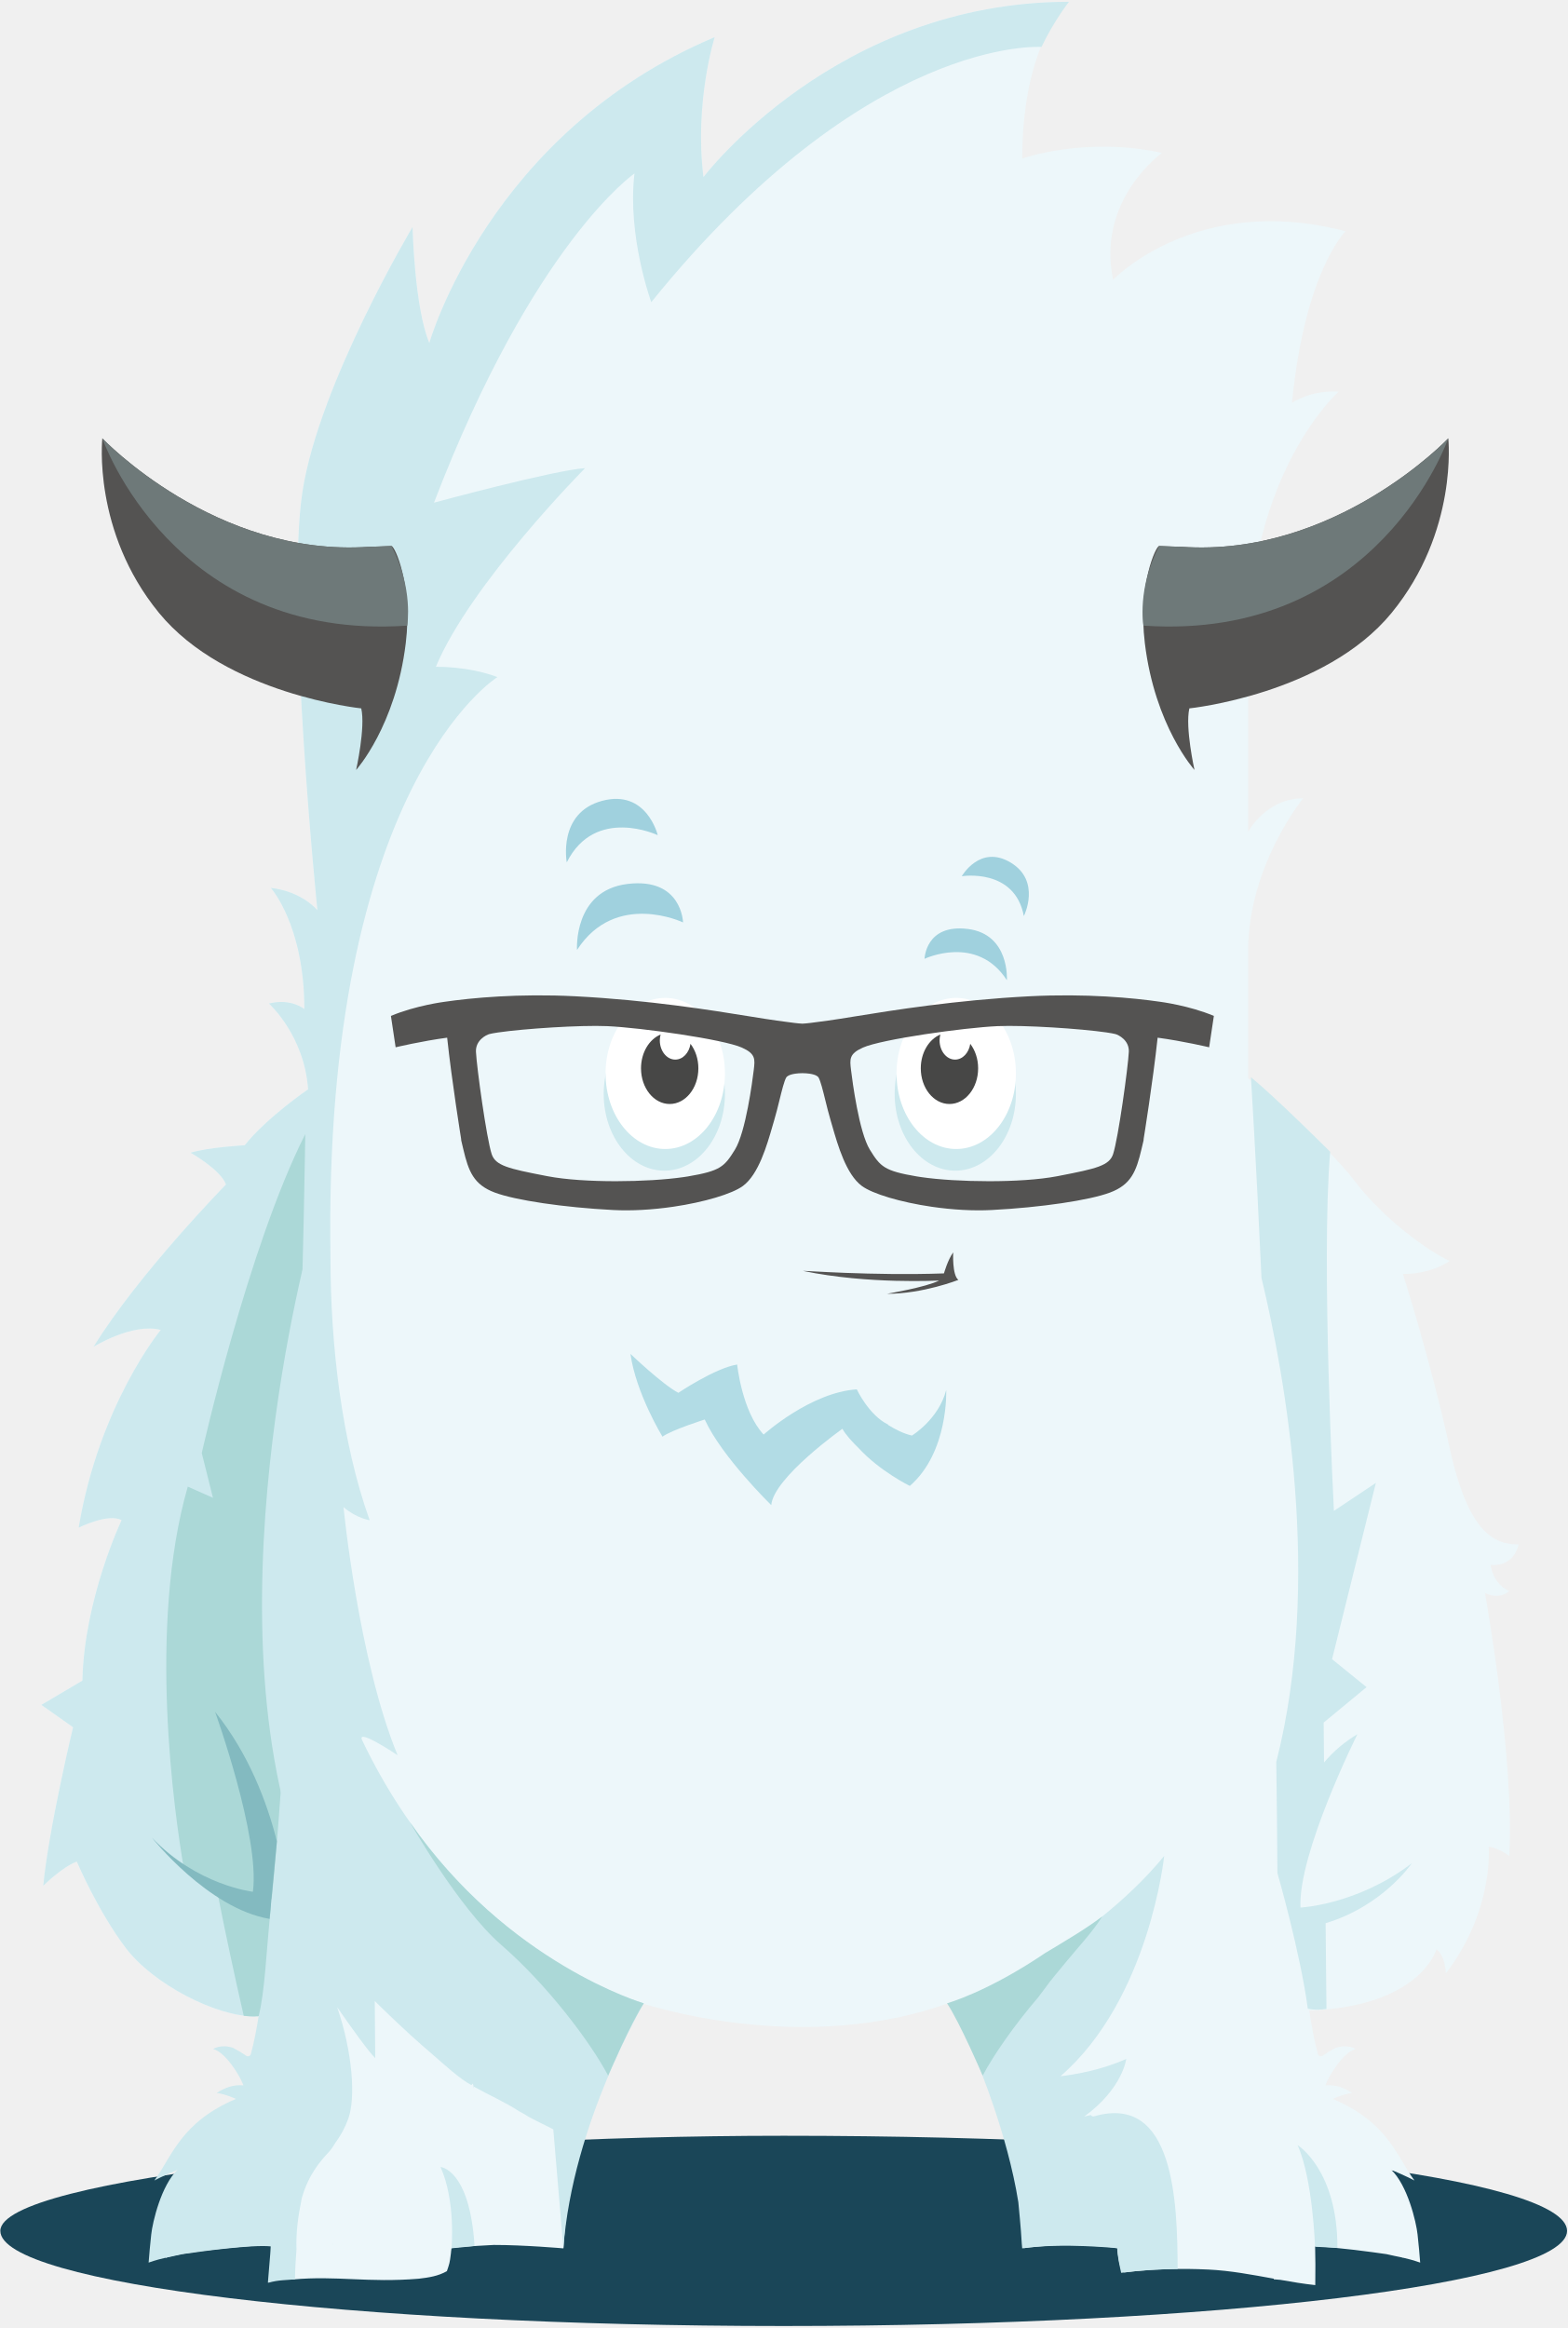
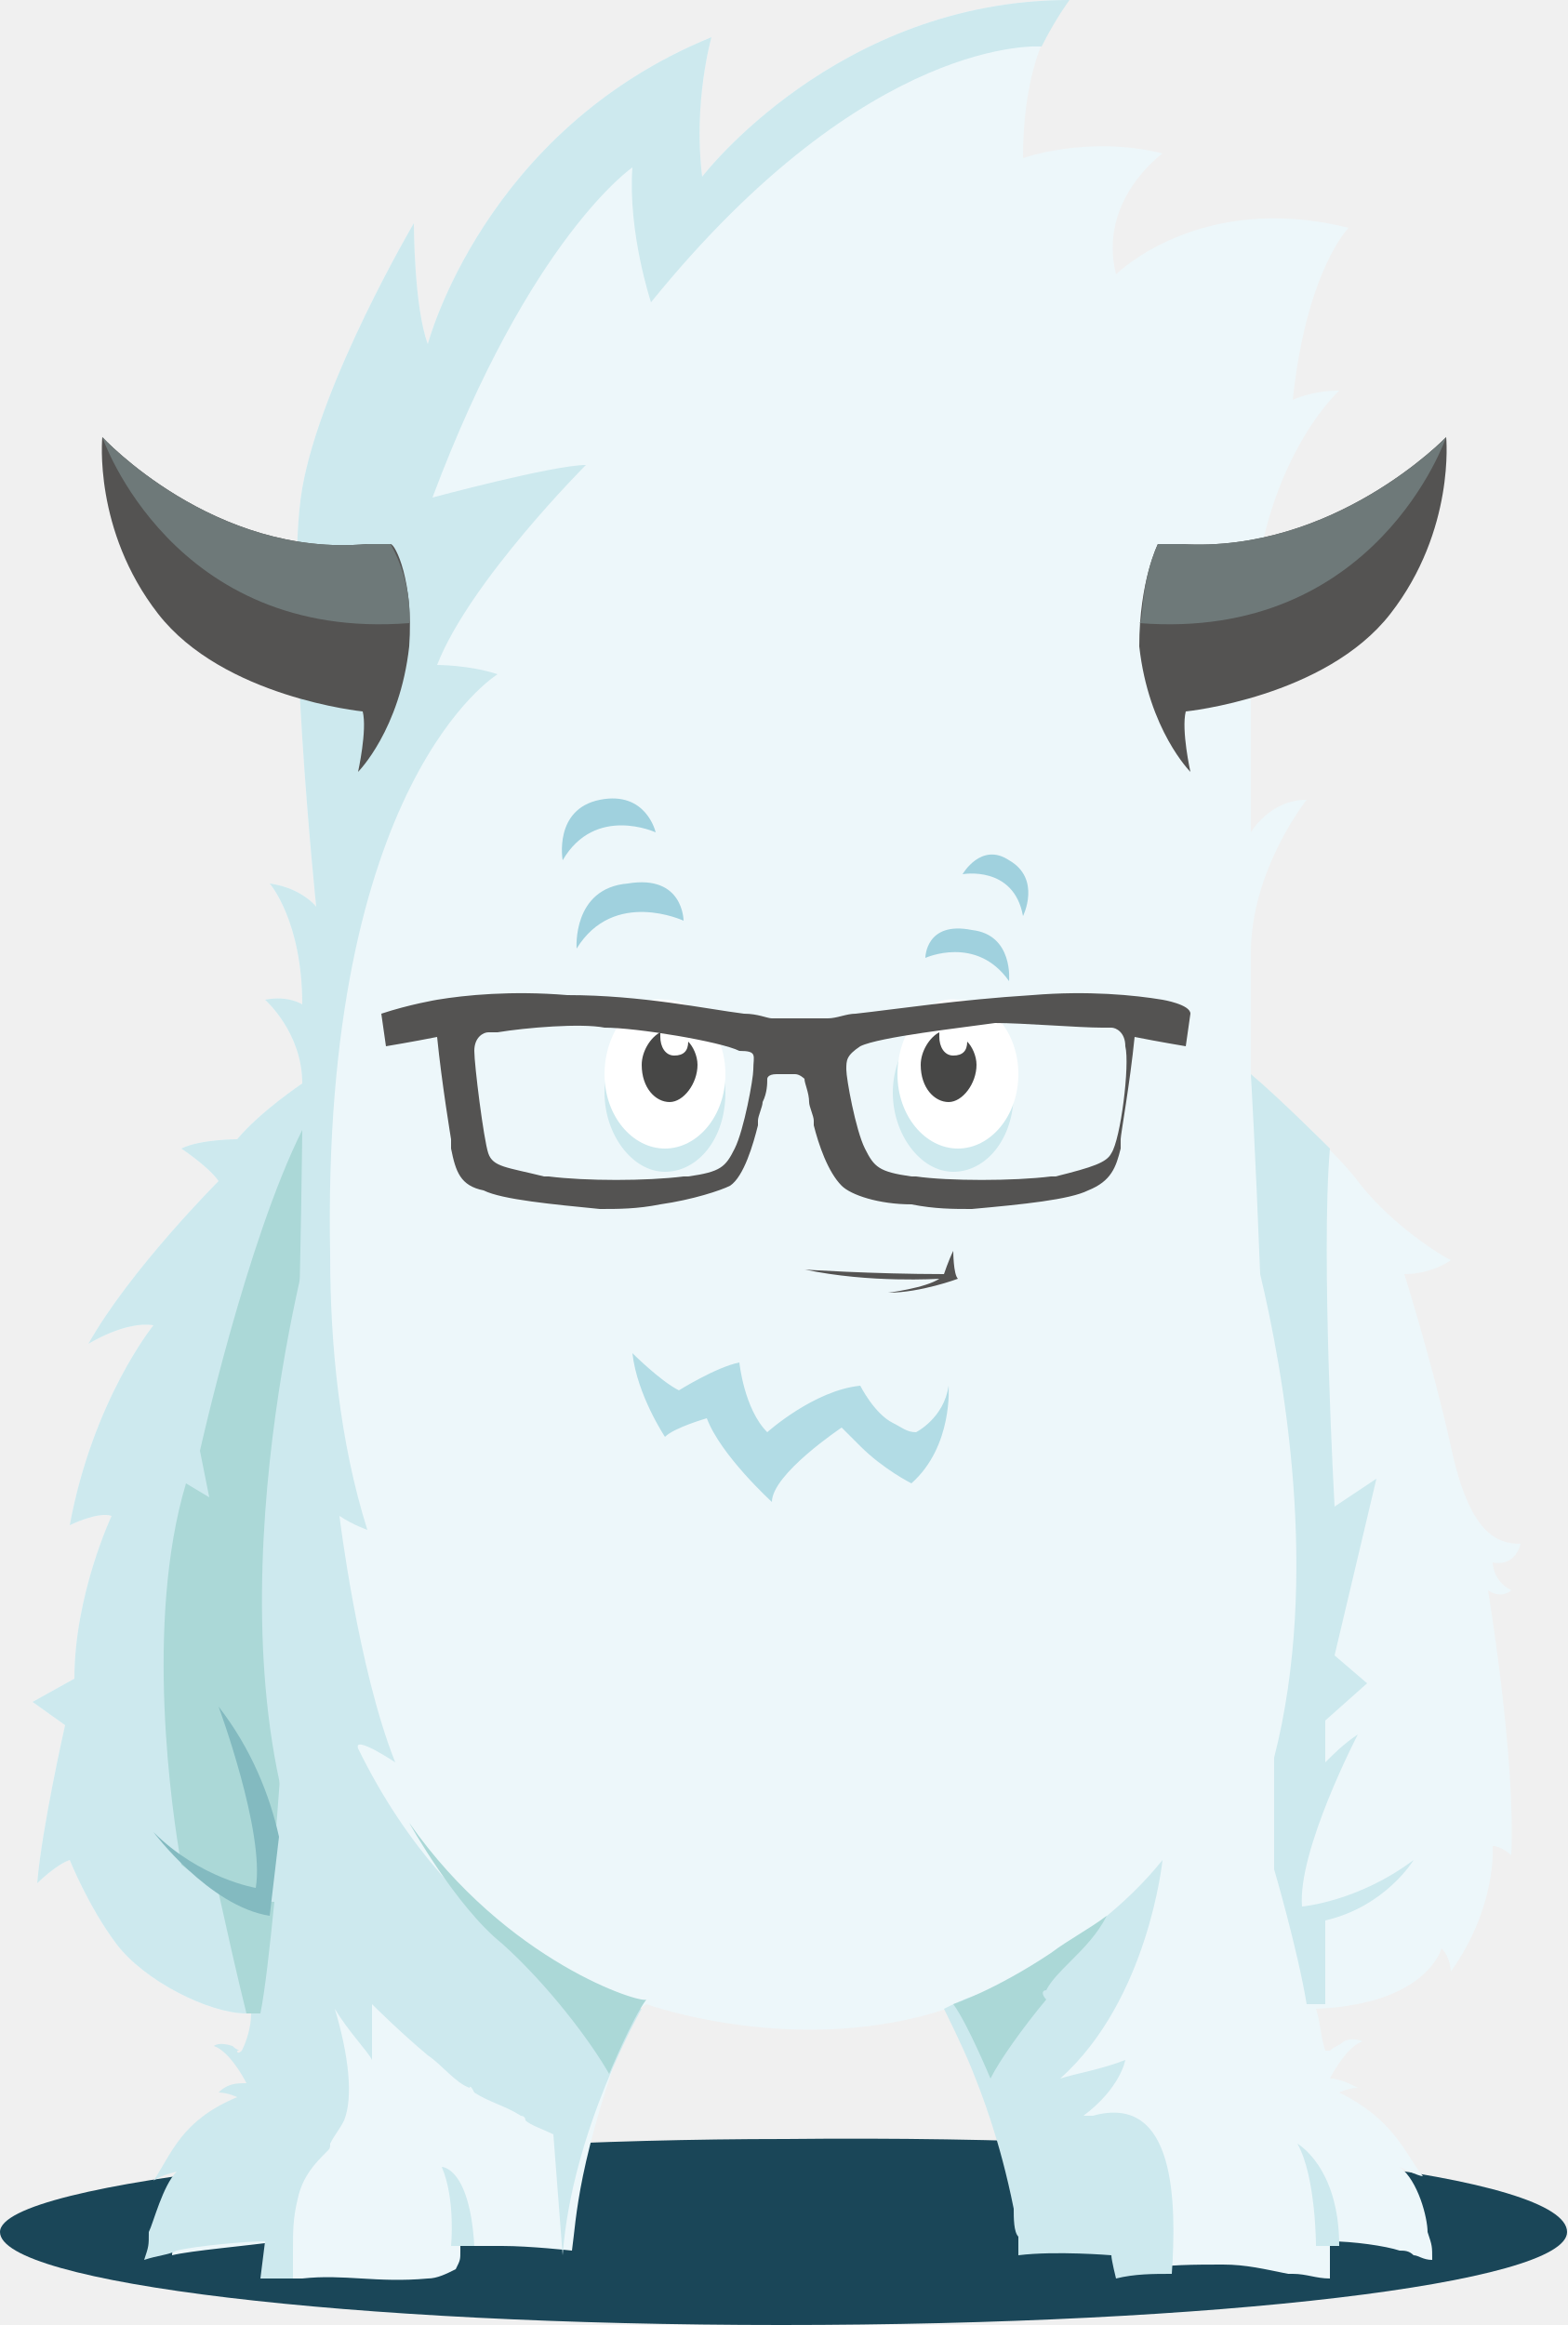
- <svg xmlns="http://www.w3.org/2000/svg" height="2500" preserveAspectRatio="xMidYMid" viewBox="0 0 256 380" width="1684">
-   <path d="m255.846 364.169c0 8.577-57.26 15.53-127.895 15.53-70.636.001-127.896-6.953-127.896-15.529 0-8.578 67.17-15.53 127.896-15.53 72.286 0 127.895 6.952 127.895 15.53" fill="#1a4658" />
-   <path d="m247.93 252.11c-3.959 0-8.222-1.828-11.268-15.835-3.046-14.008-7.613-28.32-7.613-28.32 4.873 0 7.613-2.132 7.613-2.132-3.35-1.524-10.659-6.7-15.53-13.094-4.872-6.395-17.358-16.75-17.358-16.75v-20.705c0-14.009 8.984-24.97 8.984-24.97-6.09 0-8.984 5.48-8.984 5.48v-29.537c0-29.234 14.768-42.327 14.768-42.327-4.567-.304-7.612 1.827-7.612 1.827 2.132-21.62 8.755-28.015 8.755-28.015-24.36-6.395-37.95 7.918-37.95 7.918-2.74-13.094 7.975-20.71 7.975-20.71-12.484-2.74-22.81.914-22.81.914 0-19.184 7.626-25.583 7.626-25.583-38.064 0-59.676 28.62-59.676 28.62-1.522-12.18 1.83-22.849 1.83-22.849-36.845 15.53-46.587 49.923-46.587 49.923-2.436-5.785-2.74-18.92-2.74-18.92s-15.227 25.505-17.967 43.165c-2.74 17.662 2.436 68.364 2.436 68.364s-2.435-3.044-7.612-3.653c0 0 5.48 6.09 5.48 19.793 0 0-2.131-1.827-5.785-.913 0 0 5.785 5.176 6.395 14.007 0 0-6.7 4.568-10.354 9.135 0 0-5.786.305-8.831 1.218 0 0 4.873 2.74 5.786 5.177 0 0-14.312 14.617-21.62 26.492 0 0 6.395-3.958 10.962-2.74 0 0-10.05 12.18-13.399 32.278 0 0 4.872-2.435 7.004-1.217 0 0-6.09 12.789-6.395 26.187l-6.699 3.96 5.177 3.654s-3.959 16.443-4.873 25.883c0 0 3.045-3.045 5.481-3.958 0 0 3.35 7.916 7.918 14.007 4.568 6.09 14.922 11.267 21.012 11.267l11.447-.446c-1.42 6.126-4.22 11.32-10.124 11.593l-.655 1.05a6.87 6.87 0 0 0 -.364-.016c-.117 1.788-3.727 2.11-4.72 3.35-3.018 3.765-5.319 8.938-6.852 13.55-1.123 3.38-.592 3.38-1.37 6.852-.255 1.136-1.434 2.35-1.827 3.501 3.288-1.104 12.4-1.842 17.2-2.194l.081 4.248s.792.736 2.102 1.27c.046-.01.09-.022.144-.017.445.036.875.101 1.296.206 7.202-.645 12.217.57 20.566-.123 1.624-.193 3.147-.421 4.569-1.23.404-1.209.459-1.283.649-2.843.04-.278.04-.564.108-.903.13-.022.258-.04.385-.06a.96.96 0 0 1 .298-.04c.036-.012.066-.028.106-.032l.396-.034a.415.415 0 0 1 .256-.022c1.512-.135 3.937-.262 5.448-.345 4.91-.008 11.372.558 11.372.558.4-5.505.799-14.045 9.706-38.94l2.208-1.37s27.357 9.64 52.741-.389c2.009 4.944 8.508 21.562 9.53 32.038.874 1.228.777 2.786.806 4.437.025 1.397.143 2.795.18 4.188.913-.125 4.21-.528 8.37-.522 1.51.083 3.936.21 5.448.345a.415.415 0 0 1 .256.022l.396.034c.04.004.07.02.106.031a.967.967 0 0 1 .298.042c.127.018.254.037.385.06.067.338.067.624.109.902.19 1.56.244 1.634.648 2.842.13.074.262.139.394.204 4.546-.577 9.152-.682 13.725-.466 3.598.17 7.134.846 10.674 1.49 0 .033.004.068.004.102.357.038.705.063 1.054.086 1.9.34 3.804.656 5.721.863.037-2.398.024-4.495-.027-6.337 3.814.183 9.335.942 11.65 1.28.92.22 1.665.355 2.448.524.106.031.218.063.315.095l-.012-.027c.786.176 1.634.4 2.753.789-.17-2.06-.155-2.018-.428-4.6-.21-1.998-1.642-8.066-4.322-10.57 0 0 2.92 1.263 3.811 1.765-2.878-3.9-4.277-9.474-13.32-13.318 0 0 1.651-.78 3.161-.976-1.578-.972-2.783-1.354-4.38-1.239.542-1.541 2.93-5.43 4.934-5.929 0 0-1.23-.855-3.24-.193a19.27 19.27 0 0 0 -2.18 1.309c-.266.188-.655-.007-.734-.299-.632-2.338-1.043-4.713-1.416-7.099 18.223-.66 20.779-10.009 20.779-10.009 1.522 1.219 1.522 3.959 1.522 3.959 7.916-10.354 7.003-20.708 7.003-20.708 1.828.304 3.35 1.523 3.35 1.523.914-15.835-3.958-42.937-3.958-42.937 2.436 1.218 3.958-.304 3.958-.304-2.74-1.217-3.044-4.263-3.044-4.263 3.959.304 4.568-3.35 4.568-3.35" fill="#edf7fa" />
-   <path d="m73.719 367s.714-7.702-1.798-13.26c0 0 4.757.323 5.556 12.885 0 0-3.331.387-3.758.374m-23.877-25.972.03-.236c.017.117.015.207-.03.236m4.454 25.375-.043-.011.056-.145z" fill="#cde9ee" />
-   <path d="m114.851 28.892c-1.522-12.181 1.83-22.85 1.83-22.85-36.846 15.53-46.588 49.923-46.588 49.923-2.436-5.785-2.74-18.92-2.74-18.92s-15.227 25.505-17.967 43.165c-2.74 17.662 2.436 68.364 2.436 68.364s-2.435-3.044-7.612-3.653c0 0 5.48 6.09 5.48 19.793 0 0-2.131-1.827-5.785-.913 0 0 5.785 5.176 6.395 14.007 0 0-6.7 4.568-10.354 9.135 0 0-5.786.305-8.831 1.218 0 0 4.873 2.74 5.786 5.177 0 0-14.312 14.617-21.62 26.492 0 0 6.395-3.958 10.962-2.74 0 0-10.05 12.18-13.399 32.278 0 0 4.872-2.435 7.004-1.217 0 0-6.09 12.789-6.395 26.187l-6.699 3.96 5.177 3.654s-3.959 16.443-4.873 25.883c0 0 3.045-3.045 5.481-3.958 0 0 3.35 7.916 7.918 14.007 4.568 6.09 14.922 11.267 21.012 11.267l.771-.105c-.34 2.099-.722 4.19-1.28 6.251-.078.292-.467.487-.734.299a19.151 19.151 0 0 0 -2.178-1.31c-2.01-.66-3.241.194-3.241.194 2.004.5 4.392 4.388 4.935 5.93-1.598-.116-2.803.266-4.381 1.238 1.51.197 3.161.976 3.161.976-9.042 3.844-10.442 9.419-13.32 13.318.891-.502 3.81-1.764 3.81-1.764-2.679 2.503-4.11 8.571-4.321 10.569-.272 2.582-.257 2.54-.427 4.6 2.397-.834 3.562-.916 5.502-1.381 2.999-.437 11.378-1.586 14.456-1.266l-.485 5.92.151-.002c1.58-.453 2.868-.393 4.277-.544.021-1.632.107-3.262.24-4.888-.094-2.778.251-5.308.819-8.128.018-.095.042-.193.061-.288 1.118-3.85 3.063-6.042 4.326-7.39.419-.448.783-.978 1.095-1.522a15.379 15.379 0 0 0 2.142-3.96c1.252-3.415.715-10.92-1.8-18.245 2.652 3.816 5.069 7.165 6.214 8.31l-.076-9.324s4.872 4.868 9.233 8.547c2.1 1.833 4.689 4.217 6.527 5.167.133.084.253-.802.4.535h-.002c.019 0 .037-.265.056-.254 2.47 1.385 5.01 2.486 7.388 4.025.255.164.515.244.765.416 1.1.758 3.038 1.6 4.78 2.518l1.647 19.449c1.484-20.44 13.132-40.014 13.132-40.014l-.427-.13c-3.604-1.115-29.974-10.238-45.554-42.814-1.026-2.145 5.785 2.435 5.785 2.435-6.395-15.53-8.831-40.5-8.831-40.5 2.131 1.827 4.263 2.131 4.263 2.131-4.567-12.79-6.394-28.624-6.394-42.937-1.218-77.041 27.254-94.703 27.254-94.703-4.872-1.827-10.049-1.675-10.049-1.675 5.634-13.55 24.36-32.43 24.36-32.43-5.024.305-24.665 5.633-24.665 5.633 16.292-42.48 32.736-53.746 32.736-53.746-1.218 10.2 2.74 21.011 2.74 21.011 35.324-43.698 63.705-41.66 63.705-41.66 2.105-4.383 4.495-7.372 4.495-7.372-38.065 0-59.68 28.62-59.68 28.62m99.848 337.867s-.343-11.039-2.854-16.596c0 0 6.547 4.035 6.51 16.786 0 0-3.228-.177-3.656-.19" fill="#cde9ee" />
-   <path d="m44.356 309.983c4.313-42.238 5.486-124.868 5.486-124.868-9.363 18.5-16.9 52.072-16.9 52.072l1.827 7.308-4.11-1.826c-6.608 22.93-2.137 53.625-.657 62.272 4.203 3.328 9.21 4.45 14.354 5.042m-8.833-.913a666.593 666.593 0 0 0 4.27 19.985c1.143.172 2.428.085 2.428.085 1.048-4.083 1.221-10.404 2.036-18.179-3.002-.351-5.948-.885-8.734-1.891" fill="#abd8d7" />
-   <path d="m178.633 345.467a.446.446 0 0 1 -.533-.207c-.473.093-.836.179-1.08.242l.001-.002c6.282-4.571 6.86-9.406 6.86-9.406-4.168 1.879-8.592 2.58-10.744 2.828 14.521-12.587 16.934-35.959 16.934-35.959-5.948 7.301-14.388 13.471-20.911 17.612l.014-.028s-4.37 2.444-8.41 4.347a.46.46 0 0 0 -.487.227c-2.075.962-4.01 1.746-5.149 1.936 0 0 3.363 6.21 4.768 9.559l-.276.223s4.866 11.5 6.637 22.64c.187 1.883.331 3.532.432 4.792.085 1.63.2 2.753.2 2.753 6.434-.952 15.521-.025 15.521-.025-.043 1.048.532 3.564.638 4.02 3.055-.412 6.137-.592 9.22-.618-.04-10.798-.515-28.739-13.635-24.934" fill="#cde9ee" />
-   <path d="m44.019 313.24c-10.089-1.706-19.244-13.3-19.244-13.3 7.356 7.821 16.513 8.869 16.513 8.869 1.209-8.933-6.175-29.378-6.175-29.378 5.469 6.81 8.46 14.686 10.095 21.133l-1.19 12.676" fill="#83bac0" />
-   <path d="m66.914 297.424s7.937 13.988 14.902 20.04c7.518 6.532 14.503 15.76 17.472 21.354 0 0 3.768-8.753 5.824-11.8 0 0-22.268-6.527-38.198-29.594m103.589 27.283c1.104-1.553 2.368-2.996 3.572-4.47 1.975-2.418 4.232-4.765 5.89-7.397-2.862 2.142-6.049 3.997-9.307 5.958-9.456 6.407-16.043 8.22-16.043 8.22 2.055 3.047 5.823 11.8 5.823 11.8 1.797-3.386 5.07-8.103 9.037-12.748.333-.462.704-.905 1.028-1.363" fill="#abd8d7" />
-   <path d="m63.904 89.11c-.866.062-3.637.132-3.637.132-25.107 1.753-43.561-17.702-43.561-17.702s-1.65 15.187 9.256 28.495c10.91 13.308 33.017 15.585 33.017 15.585.718 3.112-.838 10.052-.838 10.052s6.465-7.15 8.106-20.699c1.153-9.494-1.807-15.901-2.343-15.863" fill="#545352" />
-   <path d="m63.904 89.11c-.833.047-3.637.132-3.637.132-25.107 1.753-43.561-17.702-43.561-17.702s11.47 33.194 49.775 30.57c0 0 1.059-6.14-2.577-13" fill="#6e7979" />
-   <path d="m189.257 89.11c.865.062 3.636.132 3.636.132 25.107 1.753 43.561-17.702 43.561-17.702s1.65 15.187-9.256 28.495c-10.91 13.308-33.017 15.585-33.017 15.585-.718 3.112.838 10.052.838 10.052s-6.465-7.15-8.106-20.699c-1.153-9.494 1.808-15.901 2.344-15.863" fill="#545352" />
-   <path d="m189.257 89.11c.832.047 3.636.132 3.636.132 25.107 1.753 43.561-17.702 43.561-17.702s-11.47 33.194-49.775 30.57c0 0-1.059-6.14 2.578-13" fill="#6e7979" />
-   <path d="m50.799 201.559s-18.047 64.861 0 106.428zm179.697 102.6c-8.908 6.797-18.175 7.227-18.175 7.227-.413-8.88 9.294-28.293 9.294-28.293a21.104 21.104 0 0 0 -5.445 4.612l-.063-6.515 7.003-5.785-5.632-4.568 7.155-28.777-6.851 4.568s-2.131-40.956-.61-58.618c0 0-8.678-8.68-12.94-12.181 0 0 .805 12.61 1.724 32.758 3.89 16.163 9.93 49.611 2.415 79.029.087 5.963.151 12.018.186 18.132 0 0 3.745 13.01 4.962 22.145 0 0 1.218.343 3.045.039l-.138-13.99c9.409-2.842 14.07-9.783 14.07-9.783m-84.428-125.594c0 6.918 4.43 12.526 9.897 12.526 5.466 0 9.898-5.608 9.898-12.526 0-6.92-4.432-12.527-9.898-12.527-5.467 0-9.897 5.608-9.897 12.527" fill="#cde9ee" />
-   <path d="m146.373 175.219c0 6.811 4.362 12.333 9.745 12.333 5.382 0 9.745-5.522 9.745-12.333 0-6.812-4.363-12.333-9.745-12.333-5.383 0-9.745 5.521-9.745 12.333" fill="#fff" />
-   <path d="m153.53 168.86a3.815 3.815 0 0 0 -.13.954c0 1.737 1.132 3.143 2.527 3.143 1.241 0 2.268-1.112 2.482-2.578.796 1.044 1.287 2.45 1.287 4.002 0 3.217-2.096 5.824-4.682 5.824-2.585 0-4.682-2.607-4.682-5.824 0-2.57 1.34-4.748 3.198-5.52" fill="#474746" />
-   <path d="m98.563 178.565c0 6.918 4.431 12.526 9.898 12.526 5.466 0 9.897-5.608 9.897-12.526 0-6.92-4.431-12.527-9.897-12.527-5.467 0-9.898 5.608-9.898 12.527" fill="#cde9ee" />
-   <path d="m98.869 175.219c0 6.811 4.362 12.333 9.745 12.333 5.382 0 9.744-5.522 9.744-12.333 0-6.812-4.362-12.333-9.744-12.333-5.383 0-9.745 5.521-9.745 12.333" fill="#fff" />
-   <path d="m107.854 168.86a3.815 3.815 0 0 0 -.131.954c0 1.737 1.131 3.143 2.527 3.143 1.24 0 2.268-1.112 2.482-2.578.796 1.044 1.287 2.45 1.287 4.002 0 3.217-2.097 5.824-4.682 5.824-2.586 0-4.682-2.607-4.682-5.824 0-2.57 1.34-4.748 3.199-5.52" fill="#474746" />
-   <path d="m181.728 188.393c-.621 1.87-2.73 2.366-8.738 3.527l-.41.08c-5.886 1.13-16.41.982-22.175.14a30.831 30.831 0 0 1 -.717-.11c-5.343-.904-5.951-1.596-7.67-4.365-1.774-2.866-2.865-11.282-3.066-12.941l-.01-.084c-.213-1.754-.319-2.632 1.934-3.64 3.03-1.36 16.482-3.258 21.993-3.506 4.352-.192 13.576.414 17.793 1.03.662.098 1.151.187 1.454.267.486.129 2.272.998 2.181 2.897-.118 2.504-1.73 14.179-2.57 16.705zm-58.665-13.753-.01.084c-.201 1.66-1.292 10.075-3.067 12.94-1.718 2.77-2.326 3.462-7.67 4.365-.227.039-.467.075-.717.11-5.763.843-16.288.99-22.175-.14l-.409-.079c-6.008-1.161-8.117-1.658-8.738-3.527-.84-2.526-2.451-14.2-2.57-16.705-.09-1.9 1.696-2.768 2.182-2.897.302-.08.792-.17 1.453-.267 4.218-.616 13.441-1.222 17.793-1.03 5.512.248 18.963 2.146 21.993 3.505 2.254 1.009 2.148 1.887 1.935 3.641zm66.38-11.116c-4.413-.645-12.116-1.376-21.362-.905-12.032.62-22.341 2.29-28.5 3.287-1.838.298-3.283.533-4.385.68l-1.202.162c-1.351.186-2.237.304-2.992.341-.754-.037-1.64-.155-2.99-.34l-1.204-.164c-1.101-.146-2.546-.38-4.385-.679-6.158-.997-16.467-2.668-28.5-3.287-9.245-.471-16.948.26-21.361.905 0 0-4.71.6-8.738 2.303l.768 5.12s4.256-1.014 8.413-1.569c.772 7.22 2.276 16.495 2.276 16.495l.024.288c.114.468.22.922.335 1.417.857 3.647 1.707 5.792 5.128 7.078 3.36 1.268 11.308 2.443 19.325 2.856 2.981.154 6.365-.03 9.787-.528 5.075-.74 9.666-2.107 11.42-3.404 2.552-1.886 3.917-6.632 4.82-9.773l.271-.925c.32-1.071.597-2.195.865-3.286.386-1.566.783-3.184 1.124-3.743.061-.097.347-.435 1.463-.599.345-.05.733-.076 1.16-.081.426.005.814.032 1.16.081 1.114.164 1.4.502 1.462.6.34.558.738 2.176 1.123 3.742.269 1.09.546 2.215.866 3.286l.27.925c.904 3.14 2.27 7.887 4.821 9.773 1.754 1.297 6.344 2.663 11.42 3.404 3.421.498 6.806.682 9.786.528 8.018-.413 15.966-1.588 19.326-2.856 3.42-1.286 4.27-3.43 5.128-7.078.115-.495.22-.95.335-1.417l.024-.288s1.503-9.276 2.276-16.495c4.157.555 8.413 1.569 8.413 1.569l.768-5.12c-4.028-1.704-8.738-2.303-8.738-2.303z" fill="#545352" />
-   <path d="m111.516 150.56s-11.008-5.25-17.309 4.498c0 0-.65-9.694 8.24-10.777 8.89-1.085 9.069 6.278 9.069 6.278m-4.129-14.243s-10.205-4.816-14.854 4.44c0 0-1.519-8.087 5.764-10.039s9.09 5.599 9.09 5.599m43.561 20.187s8.549-4.077 13.442 3.494c0 0 .505-7.528-6.399-8.37-6.905-.842-7.043 4.876-7.043 4.876m6.079-13.483s8.65-1.401 10.132 6.505c0 0 2.871-5.708-2.144-8.73-5.016-3.023-7.988 2.224-7.988 2.224" fill="#a0d1de" />
-   <path d="m110.75 227.355s6.04-4.06 9.605-4.618c0 0 .778 7.659 4.321 11.433 0 0 7.646-6.891 15.207-7.381 0 0 1.952 4.2 5.12 5.757l-.017.049c1.143.714 2.544 1.436 3.901 1.737 0 0 4.34-2.626 5.595-7.422 0 0 .418 10.125-5.938 15.644 0 0-4.846-2.365-8.338-6.151-1.049-1.021-2.14-2.21-2.668-3.175 0 0-11.214 7.933-11.623 12.456 0 0-8.095-7.891-10.855-13.972 0 0-5.402 1.705-6.9 2.804 0 0-4.342-7.101-5.224-13.51 0 0 5.222 4.988 7.814 6.349" fill="#b2dce5" />
-   <path d="m131.133 207.454c-.448-.096 11.373.818 22.981.405 0 0 .62-2.214 1.51-3.43 0 0-.193 3.726.85 4.49 0 0-5.809 2.286-11.667 2.269 0 0 6.383-1.065 8.524-2.167 0 0-11.648.648-22.198-1.567" fill="#545352" />
+ <svg xmlns="http://www.w3.org/2000/svg" enable-background="new 0 0 33.7 50" viewBox="0 0 33.7 50">
+   <path d="m33.7 48c0 1.1-7.5 2-16.9 2-9.3 0-16.8-.9-16.8-2s8.9-2 16.9-2c9.5-.1 16.8.8 16.8 2" fill="#1a4658" />
+   <path d="m32.7 33.2c-.5 0-1.1-.2-1.5-2.1-.4-1.8-1-3.7-1-3.7.6 0 1-.3 1-.3-.4-.2-1.4-.9-2-1.7s-2.3-2.2-2.3-2.2v-2.7c0-1.8 1.2-3.3 1.2-3.3-.8 0-1.2.7-1.2.7v-3.9c0-3.9 1.9-5.6 1.9-5.6-.6 0-1 .2-1 .2.3-2.8 1.2-3.7 1.2-3.7-3.2-.8-5 1-5 1-.4-1.6 1-2.6 1-2.6-1.6-.4-3 .1-3 .1 0-2.6 1-3.4 1-3.4-5 0-7.9 3.8-7.9 3.8-.2-1.6.2-3 .2-3-4.9 2-6.1 6.6-6.1 6.6-.3-.8-.3-2.6-.3-2.6s-2 3.4-2.4 5.7.3 9 .3 9-.3-.4-1-.5c0 0 .7.8.7 2.6 0 0-.3-.2-.8-.1 0 0 .8.7.8 1.8 0 0-.9.6-1.4 1.2 0 0-.8 0-1.2.2 0 0 .6.4.8.7 0 0-1.9 1.9-2.8 3.5 0 0 .8-.5 1.4-.4 0 0-1.3 1.6-1.8 4.3 0 0 .6-.3.9-.2 0 0-.8 1.7-.8 3.5l-.9.5.7.5s-.5 2.2-.6 3.4c0 0 .4-.4.7-.5 0 0 .4 1 1 1.8s2 1.5 2.8 1.5h1.7c-.2.8-.6 1.5-1.3 1.5l-.1.1c0 .2-.5.3-.6.4-.4.5-.7 1.2-.9 1.8-.1.4-.1.4-.2.9 0 .1-.2.3-.2.5.4-.1 1.6-.2 2.3-.3v.6s.1.1.3.2h.2c.9-.1 1.6.1 2.7 0 .2 0 .4-.1.6-.2.1-.2.1-.2.1-.4v-.1h.1.1.7c.6 0 1.5.1 1.5.1.1-.7.1-1.9 1.3-5.1l.3-.2s3.6 1.3 7-.1c.3.7 1.1 2.8 1.3 4.2.1.2.1.4.1.6v.6c.1 0 .6-.1 1.1-.1h.7.1.1v.1c0 .2 0 .2.1.4h.1c.6-.1 1.2-.1 1.8-.1.5 0 .9.1 1.4.2h.1c.3 0 .5.1.8.1 0-.3 0-.6 0-.8.5 0 1.2.1 1.5.2.1 0 .2 0 .3.1.1 0 .2.1.4.1 0-.3 0-.3-.1-.6 0-.3-.2-1.1-.6-1.4 0 0 .4.2.5.2-.4-.5-.6-1.2-1.8-1.8 0 0 .2-.1.4-.1-.2-.1-.4-.2-.6-.2.1-.2.4-.7.7-.8 0 0-.2-.1-.4 0-.1.1-.2.1-.3.2h-.1c-.1-.3-.1-.6-.2-.9 2.4-.1 2.7-1.3 2.7-1.3.2.2.2.5.2.5 1-1.4.9-2.7.9-2.7.2 0 .4.2.4.2.1-2.1-.5-5.7-.5-5.7.3.2.5 0 .5 0-.4-.2-.4-.6-.4-.6.5.1.6-.4.6-.4" fill="#edf7fa" />
+   <path d="m9.7 48.3s.1-1-.2-1.7c0 0 .6 0 .7 1.7 0 0-.4 0-.5 0" fill="#cde9ee" />
+   <path d="m15.1 3.8c-.2-1.6.2-3 .2-3-4.9 2-6.1 6.6-6.1 6.6-.3-.8-.3-2.6-.3-2.6s-2 3.4-2.4 5.7.3 9 .3 9-.3-.4-1-.5c0 0 .7.8.7 2.6 0 0-.3-.2-.8-.1 0 0 .8.7.8 1.8 0 0-.9.6-1.4 1.2 0 0-.8 0-1.2.2 0 0 .6.4.8.7 0 0-1.9 1.9-2.8 3.5 0 0 .8-.5 1.4-.4 0 0-1.3 1.6-1.8 4.3 0 0 .6-.3.9-.2 0 0-.8 1.7-.8 3.5l-.9.5.7.5s-.5 2.2-.6 3.4c0 0 .4-.4.7-.5 0 0 .4 1 1 1.8s2 1.5 2.8 1.5h.1c0 .3-.1.6-.2.8 0 0-.1.1-.1 0 .1 0 0 0-.1-.1-.3-.1-.4 0-.4 0 .3.1.6.6.7.8-.2 0-.4 0-.6.2.2 0 .4.1.4.1-1.2.5-1.4 1.2-1.8 1.8.1-.1.5-.2.5-.2-.3.3-.5 1.1-.6 1.3 0 .3 0 .3-.1.6.3-.1.5-.1.7-.2.4-.1 1.5-.2 1.9-.2l-.1.8h.7c0-.2 0-.4 0-.6 0-.4 0-.7.1-1.1.1-.5.4-.8.6-1 .1-.1.1-.1.1-.2.1-.2.2-.3.3-.5.2-.5.1-1.4-.2-2.4.3.5.7.9.8 1.1v-1.2s.6.6 1.2 1.1c.3.2.6.6.9.7 0 0 0-.1.1.1.3.2.7.3 1 .5 0 0 .1 0 .1.1.1.1.4.2.6.3l.2 2.6c.2-2.7 1.7-5.3 1.7-5.3h-.1c-.5-.1-3.9-1.3-6-5.6-.1-.3.8.3.8.3-.8-2-1.2-5.3-1.2-5.3.3.2.6.3.6.3-.6-1.9-.8-4-.8-5.9-.2-10.2 3.6-12.5 3.6-12.5-.6-.2-1.3-.2-1.3-.2.7-1.8 3.2-4.3 3.2-4.3-.7 0-3.3.7-3.3.7 2.1-5.6 4.3-7.1 4.3-7.1-.1 1.4.4 2.9.4 2.9 4.7-5.8 8.4-5.5 8.4-5.5.3-.6.6-1 .6-1-5 0-7.9 3.8-7.9 3.8m13.2 44.5s0-1.5-.4-2.2c0 0 .9.5.9 2.2z" fill="#cde9ee" />
+   <path d="m5.8 40.8c.6-5.6.7-16.5.7-16.5-1.2 2.4-2.2 6.9-2.2 6.9l.2 1-.5-.3c-.9 3-.3 7.1-.1 8.2.6.5 1.3.6 1.9.7m-1.1-.1c.2.9.4 1.8.6 2.6h.3c.1-.5.2-1.4.3-2.4-.5 0-.9-.1-1.2-.2" fill="#abd8d7" />
+   <path d="m23.5 45.5c-.1 0-.2 0-.2 0 .8-.6.9-1.2.9-1.2-.5.2-1.1.3-1.4.4 1.9-1.7 2.2-4.7 2.2-4.7-.8 1-1.9 1.8-2.8 2.3s-.6.3-1.1.6h-.1c-.3.1-.5.2-.7.3 0 0 .4.8.6 1.3s.6 1.5.9 3c0 .2 0 .5.1.6v.4c.8-.1 2 0 2 0 0 .1.1.5.1.5.4-.1.8-.1 1.2-.1.1-1.5.1-3.9-1.7-3.4" fill="#cde9ee" />
+   <path d="m5.8 41.2c-1.3-.2-2.5-1.8-2.5-1.8 1 1 2.2 1.2 2.2 1.2.2-1.2-.8-3.9-.8-3.9.7.9 1.1 1.9 1.3 2.8z" fill="#83bac0" />
+   <path d="m8.8 39.2s1 1.8 2 2.6c1 .9 1.9 2.1 2.3 2.8 0 0 .5-1.2.8-1.6-.1.1-3-.8-5.1-3.8m13.7 3.6c.1-.2.3-.4.5-.6.3-.3.6-.6.8-1-.4.3-.8.5-1.2.8-1.2.8-2.1 1.1-2.1 1.1.3.4.8 1.6.8 1.6.2-.4.7-1.1 1.2-1.7-.1-.1-.1-.2 0-.2" fill="#abd8d7" />
+   <path d="m8.4 11.7c-.1 0-.5 0-.5 0-3.3.3-5.7-2.3-5.7-2.3s-.2 2 1.2 3.8 4.4 2.1 4.4 2.1c.1.4-.1 1.3-.1 1.3s.9-.9 1.1-2.7c.1-1.4-.3-2.2-.4-2.2" fill="#545352" />
+   <path d="m8.4 11.7c-.1 0-.5 0-.5 0-3.3.3-5.7-2.3-5.7-2.3s1.5 4.4 6.6 4c0 0 .1-.8-.4-1.7" fill="#6e7979" />
+   <path d="m24.9 11.7h.5c3.3.2 5.7-2.3 5.7-2.3s.2 2-1.2 3.8-4.4 2.1-4.4 2.1c-.1.4.1 1.3.1 1.3s-.9-.9-1.1-2.7c0-1.4.4-2.2.4-2.2" fill="#545352" />
+   <path d="m24.9 11.7h.5c3.3.2 5.7-2.3 5.7-2.3s-1.5 4.4-6.6 4c.1 0 0-.8.4-1.7" fill="#6e7979" />
+   <path d="m6.7 26.5s-2.4 8.5 0 14zm23.7 13.5c-1.2.9-2.4 1-2.4 1-.1-1.2 1.2-3.7 1.2-3.7-.3.2-.5.4-.7.6v-.9l.9-.8-.7-.6.9-3.8-.9.6s-.3-5.4-.1-7.7c0 0-1.1-1.1-1.7-1.6 0 0 .1 1.7.2 4.3.5 2.1 1.3 6.5.3 10.4v2.4s.5 1.7.7 2.9h.4v-1.8c1.3-.3 1.9-1.3 1.9-1.3m-11.2-16.5c0 .9.6 1.7 1.3 1.7s1.3-.7 1.3-1.7c0-.9-.6-1.7-1.3-1.7s-1.3.8-1.3 1.7" fill="#cde9ee" />
+   <path d="m19.3 23.1c0 .9.6 1.6 1.3 1.6s1.3-.7 1.3-1.6-.6-1.6-1.3-1.6c-.7-.1-1.3.7-1.3 1.6" fill="#fff" />
+   <path d="m20.2 22.2v.1c0 .2.1.4.3.4s.3-.1.3-.3c.1.1.2.3.2.5 0 .4-.3.8-.6.8s-.6-.3-.6-.8c0-.3.2-.6.4-.7" fill="#474746" />
+   <path d="m13 23.5c0 .9.6 1.7 1.3 1.7s1.3-.7 1.3-1.7c0-.9-.6-1.7-1.3-1.7s-1.3.8-1.3 1.7" fill="#cde9ee" />
+   <path d="m13 23.1c0 .9.6 1.6 1.3 1.6s1.3-.7 1.3-1.6-.6-1.6-1.3-1.6c-.7-.1-1.3.7-1.3 1.6" fill="#fff" />
+   <path d="m14.2 22.2v.1c0 .2.1.4.3.4s.3-.1.3-.3c.1.1.2.3.2.5 0 .4-.3.8-.6.8s-.6-.3-.6-.8c0-.3.2-.6.4-.7" fill="#474746" />
+   <path d="m23.9 24.8c-.1.2-.4.3-1.2.5h-.1c-.8.1-2.2.1-2.9 0h-.1c-.7-.1-.8-.2-1-.6s-.4-1.5-.4-1.7 0-.3.3-.5c.4-.2 2.2-.4 2.9-.5.6 0 1.8.1 2.3.1h.2c.1 0 .3.1.3.4.1.4-.1 2-.3 2.3zm-7.7-1.8c0 .2-.2 1.3-.4 1.7s-.3.5-1 .6h-.1c-.8.1-2.1.1-2.9 0h-.1c-.8-.2-1.1-.2-1.2-.5s-.3-1.9-.3-2.2.2-.4.3-.4h.2c.6-.1 1.8-.2 2.3-.1.7 0 2.5.3 2.9.5.4 0 .3.1.3.4zm8.8-1.5c-.6-.1-1.6-.2-2.8-.1-1.6.1-2.9.3-3.8.4-.2 0-.4.1-.6.1h-.2c-.2 0-.3 0-.4 0s-.2 0-.4 0h-.2c-.1 0-.3-.1-.6-.1-.8-.1-2.2-.4-3.8-.4-1.2-.1-2.2 0-2.8.1 0 0-.6.1-1.2.3l.1.7s.6-.1 1.1-.2c.1 1 .3 2.2.3 2.2v.2c.1.5.2.8.7.9.4.2 1.5.3 2.5.4.4 0 .8 0 1.3-.1.7-.1 1.3-.3 1.5-.4.3-.2.5-.9.6-1.3v-.1c0-.1.1-.3.1-.4.1-.2.1-.4.1-.5 0 0 0-.1.2-.1h.2.2c.1 0 .2.1.2.1 0 .1.1.3.1.5 0 .1.1.3.1.4v.1c.1.4.3 1 .6 1.3.2.2.8.4 1.5.4.5.1.9.1 1.3.1 1.1-.1 2.1-.2 2.5-.4.5-.2.6-.5.7-.9 0-.1 0-.1 0-.2s.2-1.2.3-2.2c.5.1 1.1.2 1.1.2l.1-.7c0-.2-.6-.3-.6-.3z" fill="#545352" />
+   <path d="m14.7 19.8s-1.5-.7-2.3.6c0 0-.1-1.3 1.1-1.4 1.2-.2 1.2.8 1.2.8m-.6-1.9s-1.3-.6-2 .6c0 0-.2-1.1.8-1.3s1.2.7 1.2.7m5.8 2.7s1.1-.5 1.8.5c0 0 .1-1-.8-1.1-1-.2-1 .6-1 .6m.8-1.8s1.1-.2 1.3.9c0 0 .4-.8-.3-1.2-.6-.4-1 .3-1 .3" fill="#a0d1de" />
+   <path d="m14.6 29.9s.8-.5 1.3-.6c0 0 .1 1 .6 1.5 0 0 1-.9 2-1 0 0 .3.6.7.8.2.1.3.2.5.2 0 0 .6-.3.7-1 0 0 .1 1.3-.8 2.1 0 0-.6-.3-1.1-.8-.1-.1-.3-.3-.4-.4 0 0-1.5 1-1.5 1.6 0 0-1.1-1-1.4-1.8 0 0-.7.2-.9.4 0 0-.6-.9-.7-1.8 0 0 .6.6 1 .8" fill="#b2dce5" />
+   <path d="m17.3 27.3c-.1 0 1.5.1 3 .1 0 0 .1-.3.2-.5 0 0 0 .5.1.6 0 0-.8.3-1.5.3 0 0 .8-.1 1.1-.3 0 0-1.5.1-2.9-.2" fill="#545352" />
</svg>
